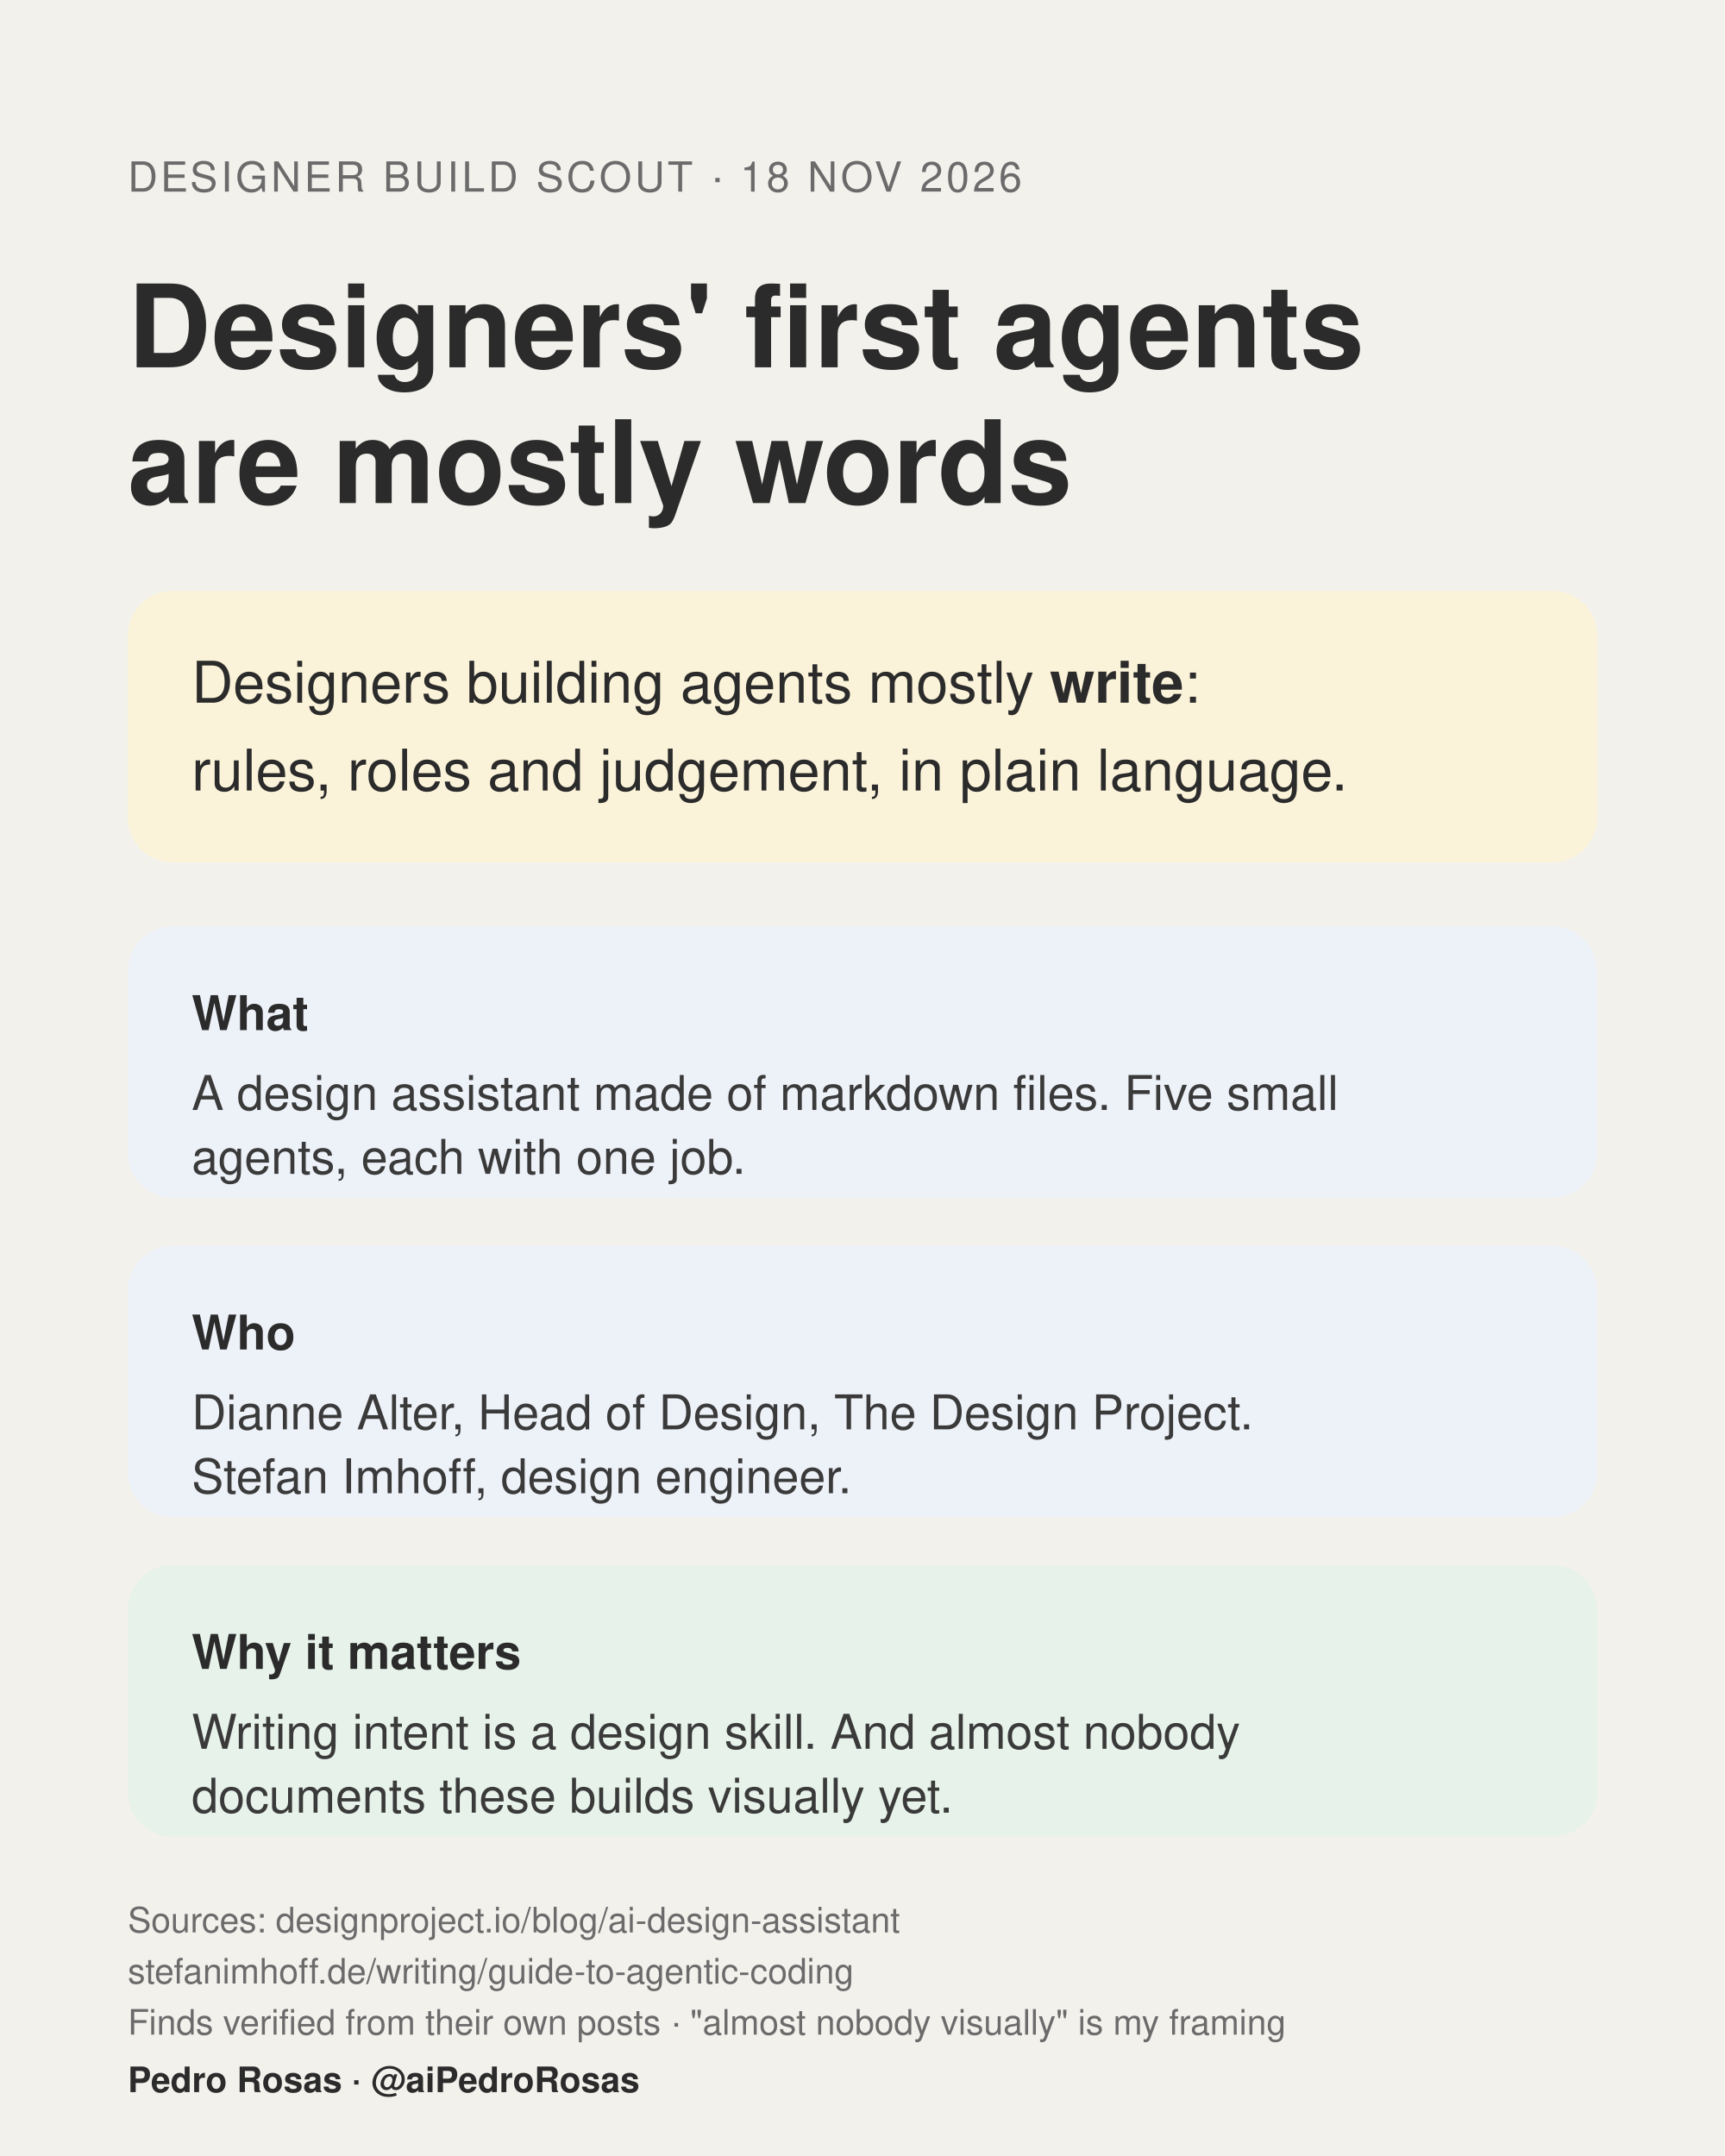
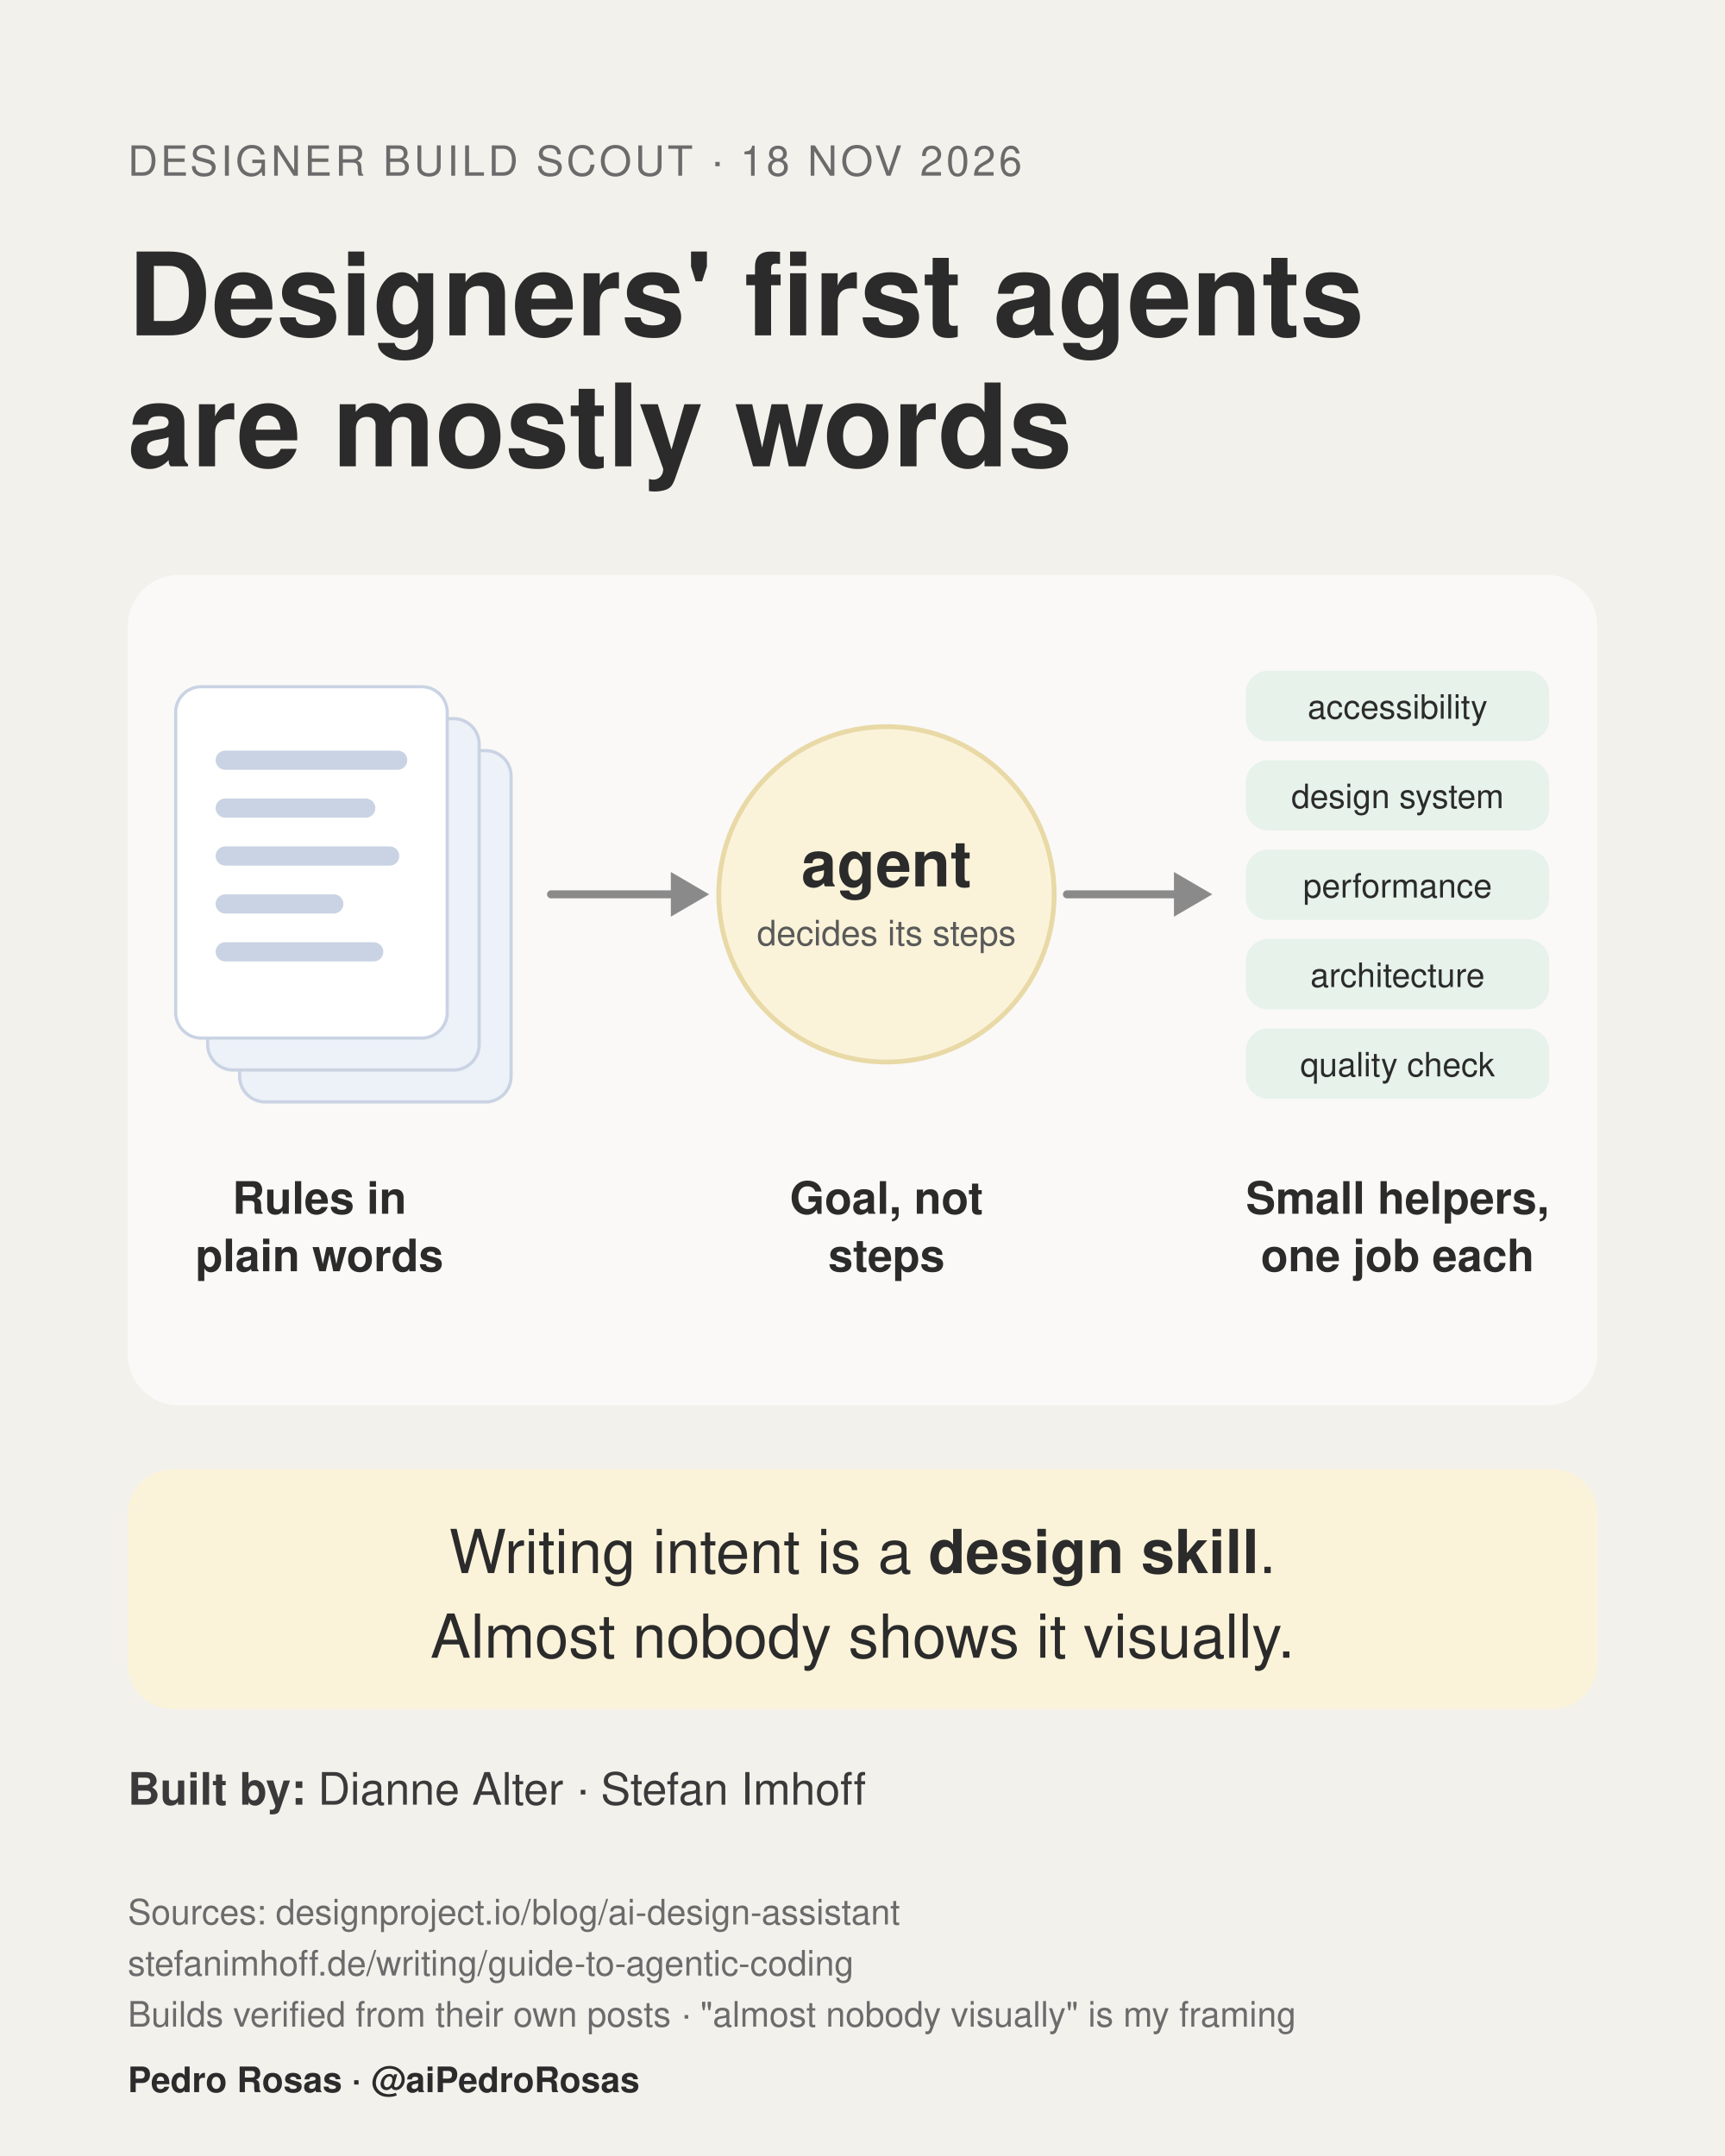
<svg xmlns="http://www.w3.org/2000/svg" width="1080" height="1350" viewBox="0 0 1080 1350" font-family="-apple-system, 'Helvetica Neue', Helvetica, Arial, sans-serif">
  <rect width="1080" height="1350" fill="#F3F1EC" />
-   <text x="80" y="120" font-size="26" fill="#6B6B6B" letter-spacing="2">DESIGNER BUILD SCOUT · 18 NOV 2026</text>
-   <text x="80" y="230" font-size="72" font-weight="700" fill="#2B2B2B">Designers' first agents</text>
-   <text x="80" y="315" font-size="72" font-weight="700" fill="#2B2B2B">are mostly words</text>
-   <rect x="80" y="370" width="920" height="170" rx="28" fill="#FBF3D9" />
-   <text x="120" y="440" font-size="36" fill="#2B2B2B">Designers building agents mostly <tspan font-weight="700">write</tspan>:</text>
-   <text x="120" y="495" font-size="36" fill="#2B2B2B">rules, roles and judgement, in plain language.</text>
-   <rect x="80" y="580" width="920" height="170" rx="28" fill="#EDF1F8" />
-   <text x="120" y="645" font-size="30" font-weight="700" fill="#2B2B2B">What</text>
-   <text x="120" y="695" font-size="30" fill="#3A3A3A">A design assistant made of markdown files. Five small</text>
-   <text x="120" y="735" font-size="30" fill="#3A3A3A">agents, each with one job.</text>
-   <rect x="80" y="780" width="920" height="170" rx="28" fill="#EDF1F8" />
-   <text x="120" y="845" font-size="30" font-weight="700" fill="#2B2B2B">Who</text>
-   <text x="120" y="895" font-size="30" fill="#3A3A3A">Dianne Alter, Head of Design, The Design Project.</text>
-   <text x="120" y="935" font-size="30" fill="#3A3A3A">Stefan Imhoff, design engineer.</text>
-   <rect x="80" y="980" width="920" height="170" rx="28" fill="#E6F2EA" />
-   <text x="120" y="1045" font-size="30" font-weight="700" fill="#2B2B2B">Why it matters</text>
-   <text x="120" y="1095" font-size="30" fill="#3A3A3A">Writing intent is a design skill. And almost nobody</text>
-   <text x="120" y="1135" font-size="30" fill="#3A3A3A">documents these builds visually yet.</text>
-   <text x="80" y="1210" font-size="22" fill="#6B6B6B">Sources: designproject.io/blog/ai-design-assistant</text>
-   <text x="80" y="1242" font-size="22" fill="#6B6B6B">stefanimhoff.de/writing/guide-to-agentic-coding</text>
-   <text x="80" y="1274" font-size="22" fill="#6B6B6B">Finds verified from their own posts · "almost nobody visually" is my framing</text>
+   <text x="80" y="110" font-size="26" fill="#6B6B6B" letter-spacing="2">DESIGNER BUILD SCOUT · 18 NOV 2026</text>
+   <text x="80" y="210" font-size="72" font-weight="700" fill="#2B2B2B">Designers' first agents</text>
+   <text x="80" y="292" font-size="72" font-weight="700" fill="#2B2B2B">are mostly words</text>
+   <rect x="80" y="360" width="920" height="520" rx="32" fill="#FFFFFF" opacity="0.6" />
+   <rect x="150" y="470" width="170" height="220" rx="16" fill="#EDF1F8" stroke="#C9D3E3" stroke-width="2" />
+   <rect x="130" y="450" width="170" height="220" rx="16" fill="#EDF1F8" stroke="#C9D3E3" stroke-width="2" />
+   <rect x="110" y="430" width="170" height="220" rx="16" fill="#FFFFFF" stroke="#C9D3E3" stroke-width="2" />
+   <rect x="135" y="470" width="120" height="12" rx="6" fill="#C9D3E3" />
+   <rect x="135" y="500" width="100" height="12" rx="6" fill="#C9D3E3" />
+   <rect x="135" y="530" width="115" height="12" rx="6" fill="#C9D3E3" />
+   <rect x="135" y="560" width="80" height="12" rx="6" fill="#C9D3E3" />
+   <rect x="135" y="590" width="105" height="12" rx="6" fill="#C9D3E3" />
+   <text x="200" y="760" font-size="28" font-weight="700" fill="#2B2B2B" text-anchor="middle">Rules in</text>
+   <text x="200" y="796" font-size="28" font-weight="700" fill="#2B2B2B" text-anchor="middle">plain words</text>
+   <line x1="345" y1="560" x2="420" y2="560" stroke="#8A8A8A" stroke-width="5" stroke-linecap="round" />
+   <polygon points="420,546 444,560 420,574" fill="#8A8A8A" />
+   <circle cx="555" cy="560" r="105" fill="#FBF3D9" stroke="#E8D9A6" stroke-width="3" />
+   <text x="555" y="555" font-size="40" font-weight="700" fill="#2B2B2B" text-anchor="middle">agent</text>
+   <text x="555" y="592" font-size="22" fill="#5A5A5A" text-anchor="middle">decides its steps</text>
+   <text x="555" y="760" font-size="28" font-weight="700" fill="#2B2B2B" text-anchor="middle">Goal, not</text>
+   <text x="555" y="796" font-size="28" font-weight="700" fill="#2B2B2B" text-anchor="middle">steps</text>
+   <line x1="668" y1="560" x2="735" y2="560" stroke="#8A8A8A" stroke-width="5" stroke-linecap="round" />
+   <polygon points="735,546 759,560 735,574" fill="#8A8A8A" />
+   <rect x="780" y="420" width="190" height="44" rx="14" fill="#E6F2EA" />
+   <text x="875" y="450" font-size="21" fill="#2B2B2B" text-anchor="middle">accessibility</text>
+   <rect x="780" y="476" width="190" height="44" rx="14" fill="#E6F2EA" />
+   <text x="875" y="506" font-size="21" fill="#2B2B2B" text-anchor="middle">design system</text>
+   <rect x="780" y="532" width="190" height="44" rx="14" fill="#E6F2EA" />
+   <text x="875" y="562" font-size="21" fill="#2B2B2B" text-anchor="middle">performance</text>
+   <rect x="780" y="588" width="190" height="44" rx="14" fill="#E6F2EA" />
+   <text x="875" y="618" font-size="21" fill="#2B2B2B" text-anchor="middle">architecture</text>
+   <rect x="780" y="644" width="190" height="44" rx="14" fill="#E6F2EA" />
+   <text x="875" y="674" font-size="21" fill="#2B2B2B" text-anchor="middle">quality check</text>
+   <text x="875" y="760" font-size="28" font-weight="700" fill="#2B2B2B" text-anchor="middle">Small helpers,</text>
+   <text x="875" y="796" font-size="28" font-weight="700" fill="#2B2B2B" text-anchor="middle">one job each</text>
+   <rect x="80" y="920" width="920" height="150" rx="28" fill="#FBF3D9" />
+   <text x="540" y="985" font-size="38" fill="#2B2B2B" text-anchor="middle">Writing intent is a <tspan font-weight="700">design skill</tspan>.</text>
+   <text x="540" y="1038" font-size="38" fill="#2B2B2B" text-anchor="middle">Almost nobody shows it visually.</text>
+   <text x="80" y="1130" font-size="28" fill="#3A3A3A">
+     <tspan font-weight="700">Built by:</tspan> Dianne Alter · Stefan Imhoff</text>
+   <text x="80" y="1205" font-size="22" fill="#6B6B6B">Sources: designproject.io/blog/ai-design-assistant</text>
+   <text x="80" y="1237" font-size="22" fill="#6B6B6B">stefanimhoff.de/writing/guide-to-agentic-coding</text>
+   <text x="80" y="1269" font-size="22" fill="#6B6B6B">Builds verified from their own posts · "almost nobody visually" is my framing</text>
  <text x="80" y="1310" font-size="22" font-weight="700" fill="#2B2B2B">Pedro Rosas · @aiPedroRosas</text>
</svg>
